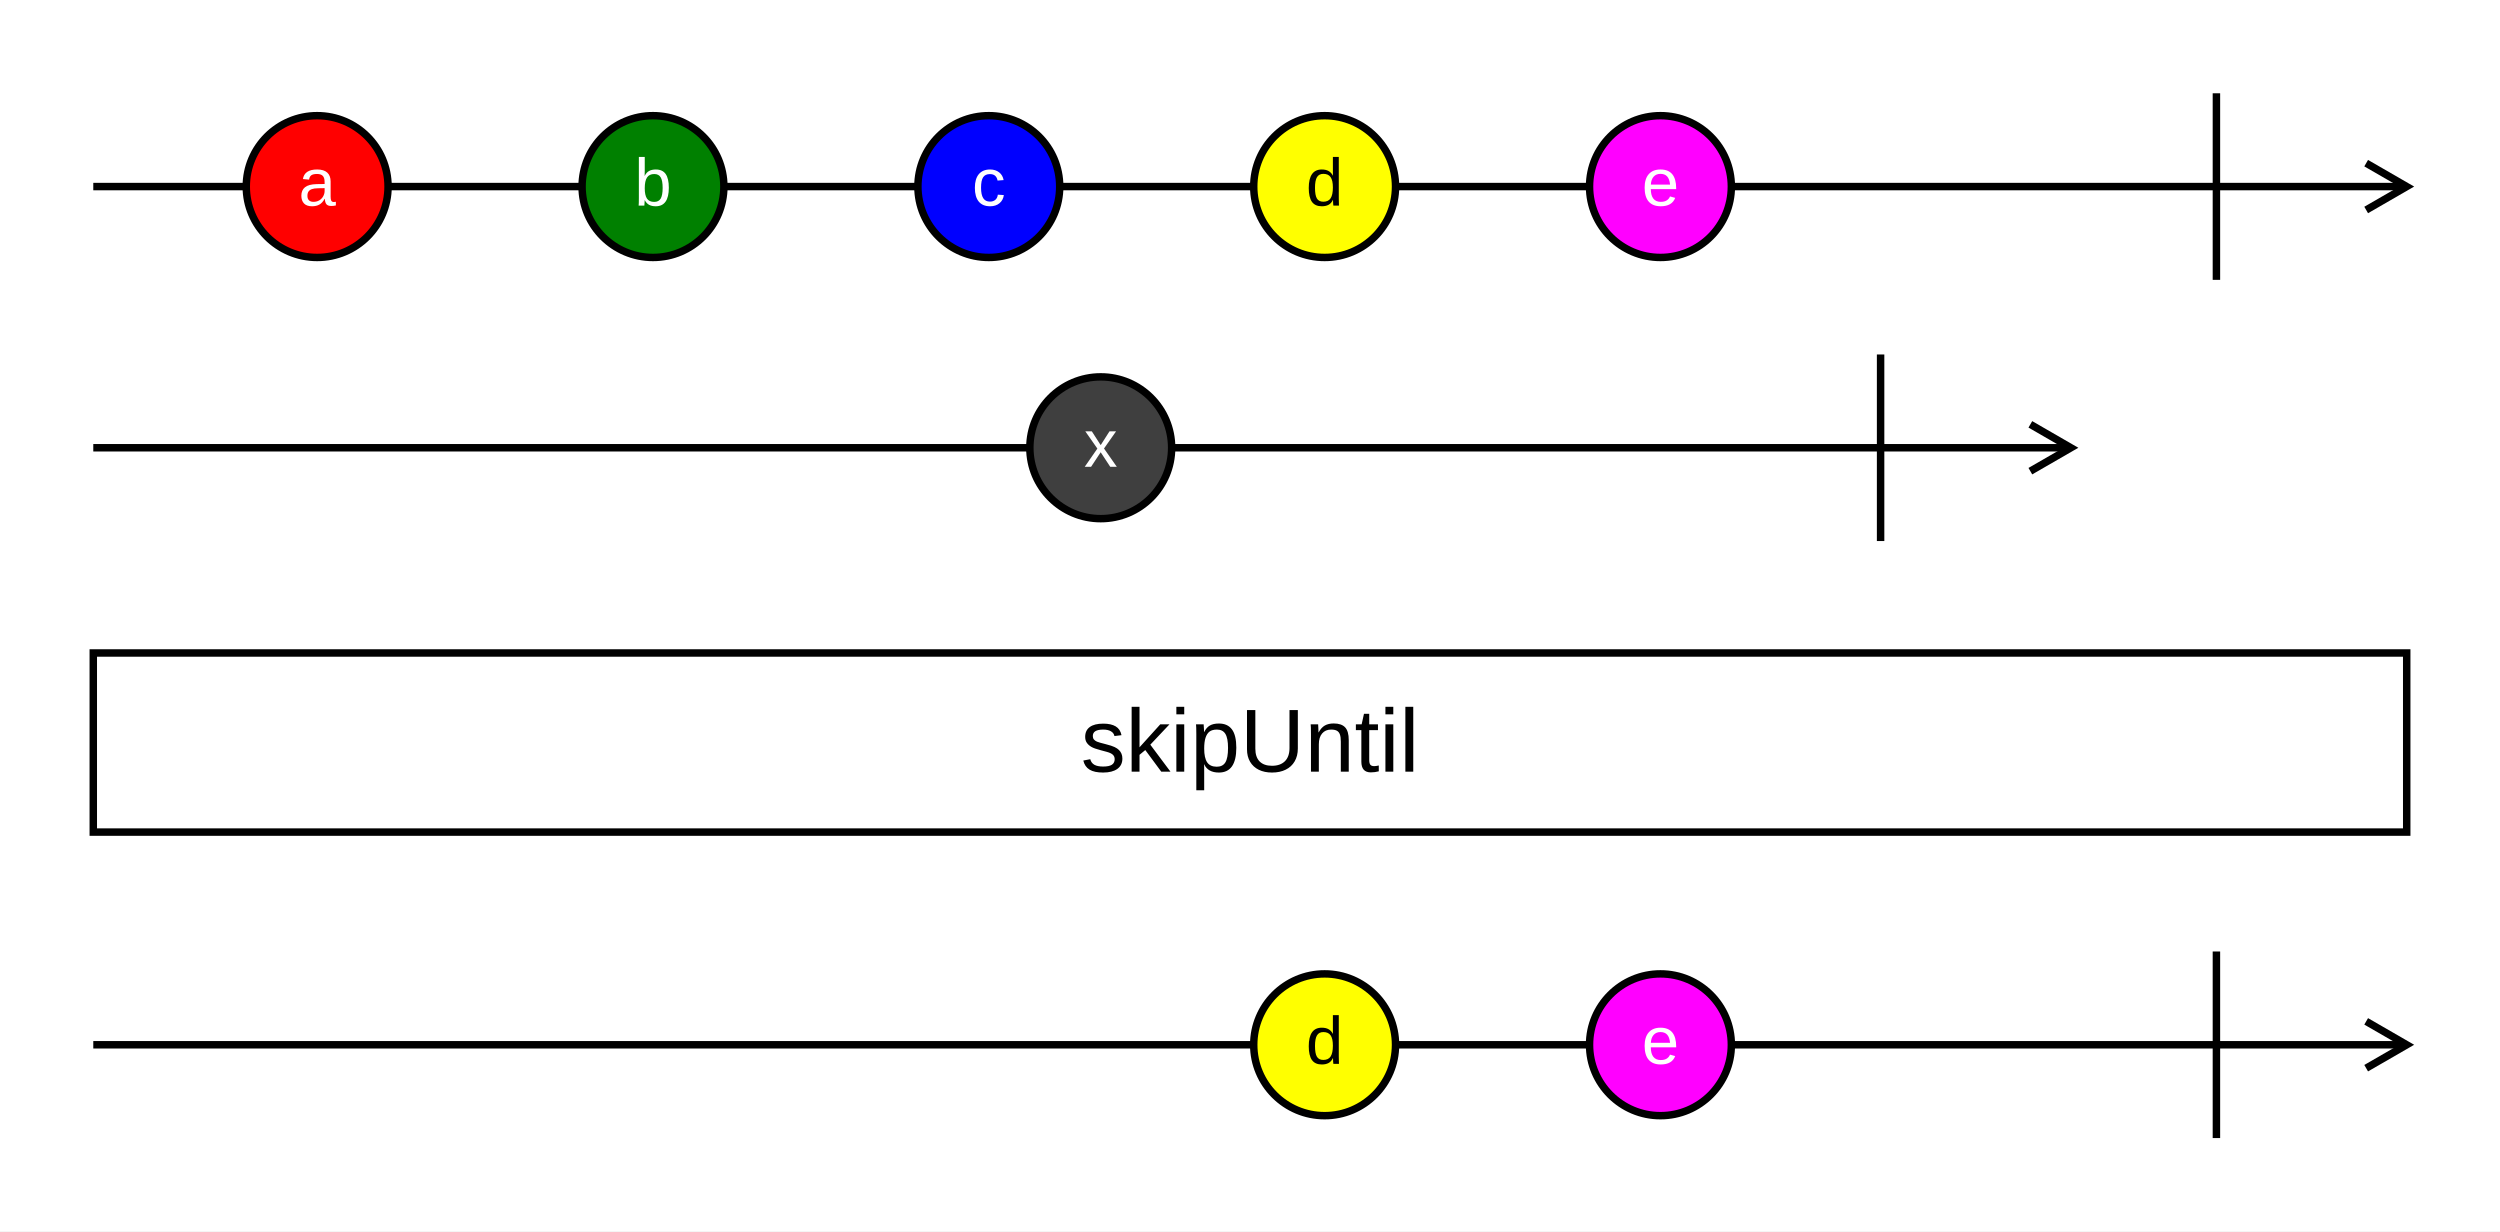
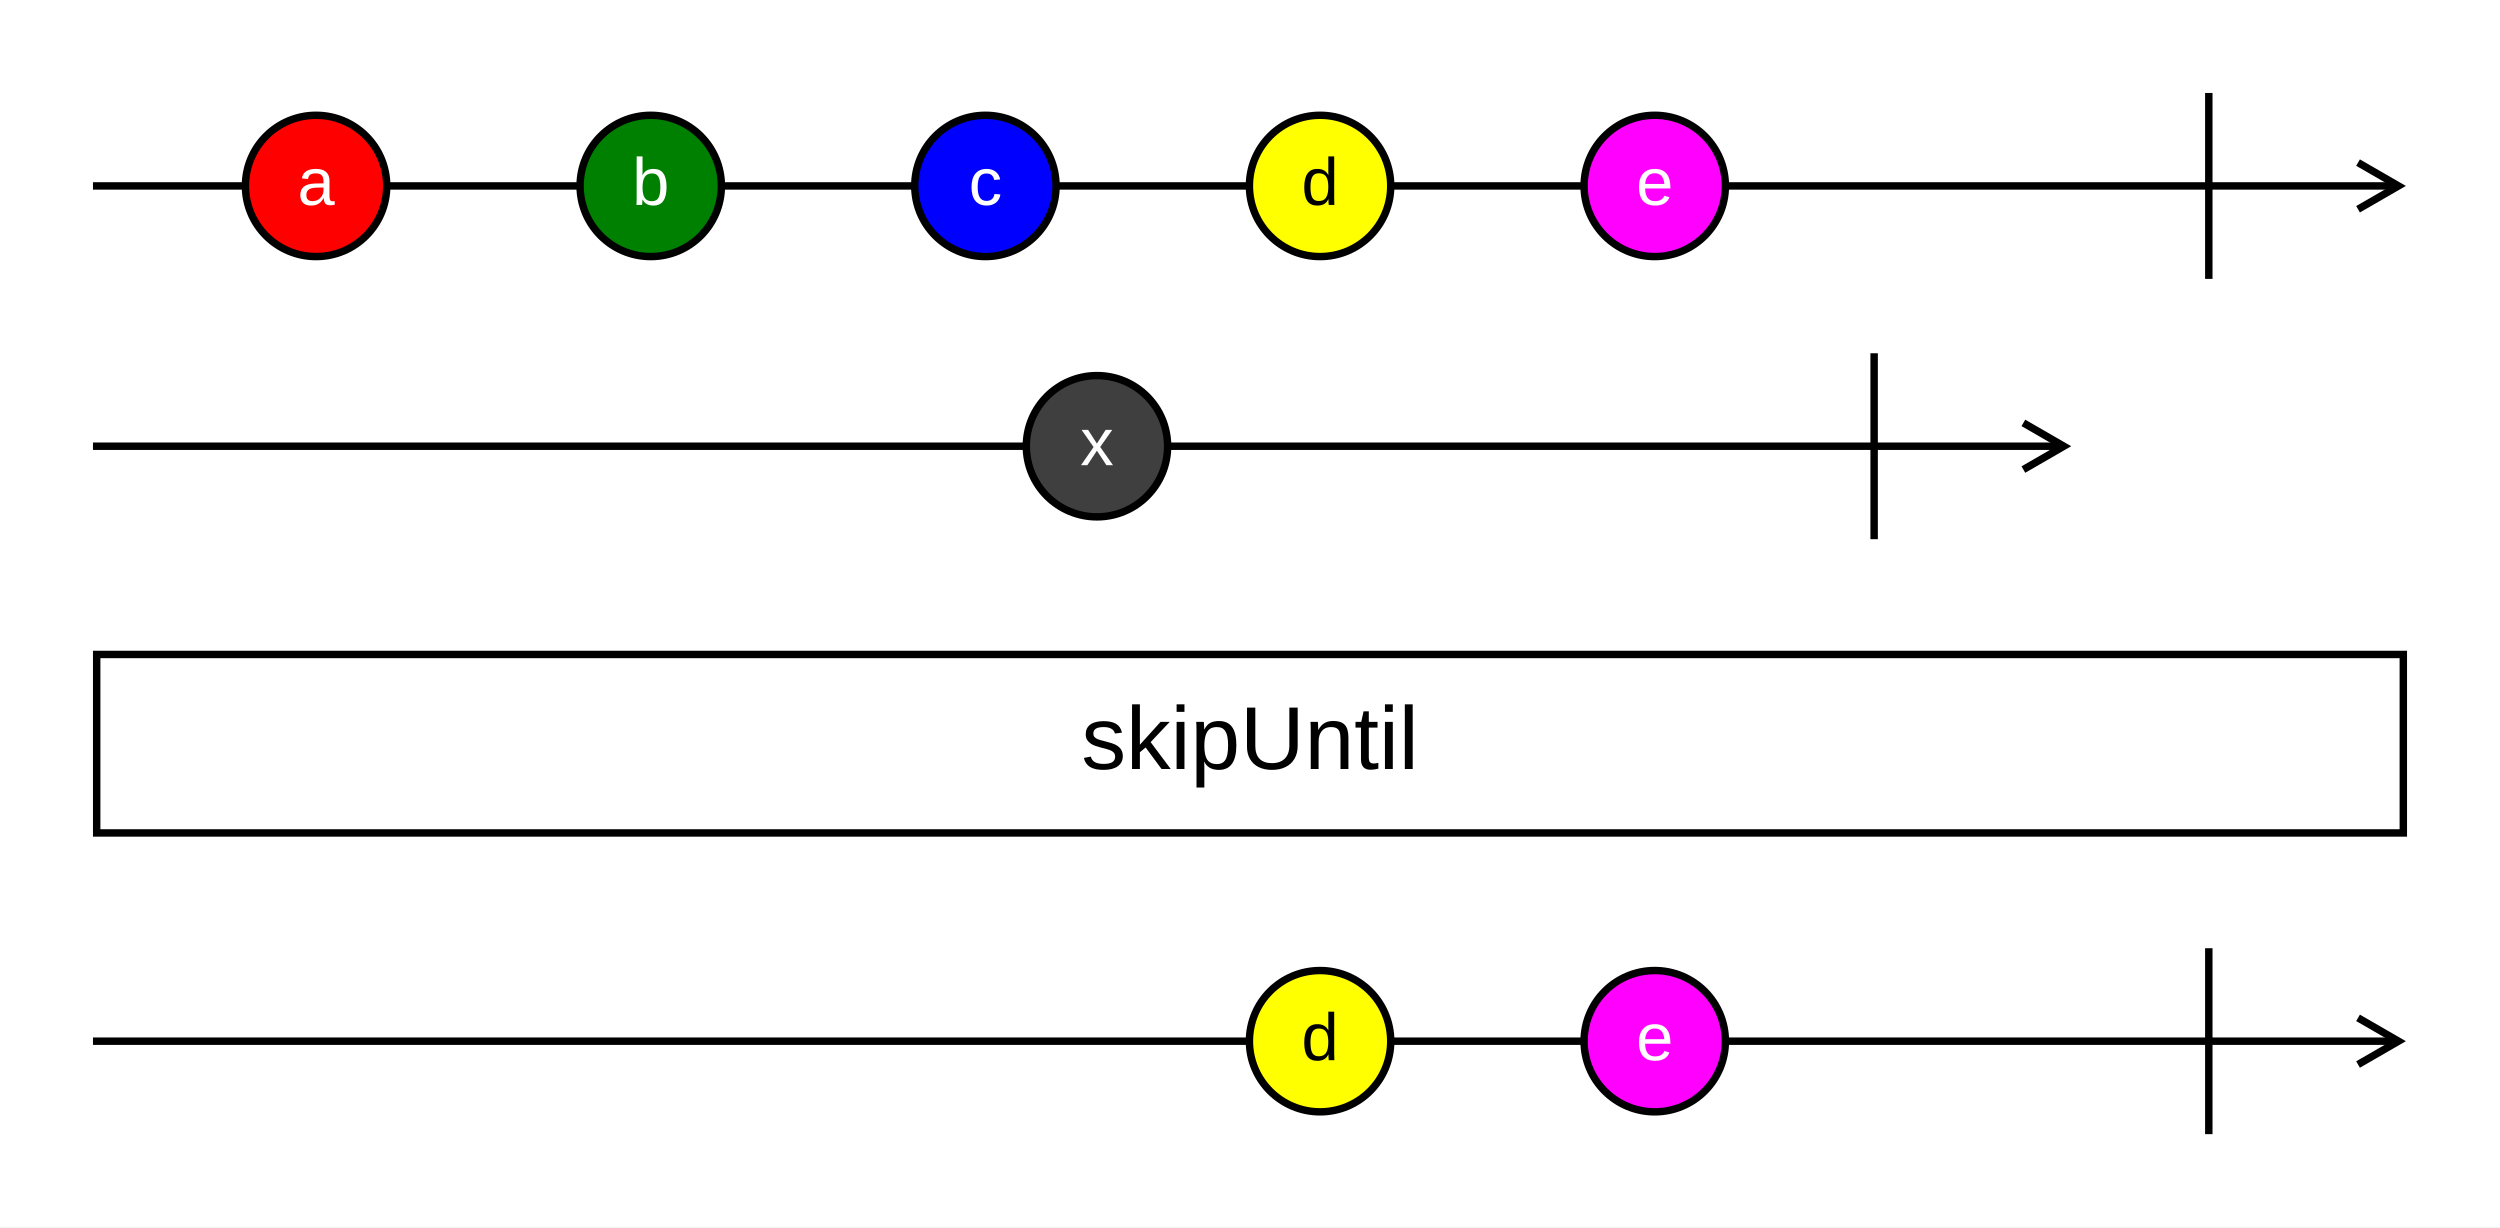
- <svg xmlns="http://www.w3.org/2000/svg" viewBox="0 0 670 330" width="670" height="330">
-   <path fill="#fff" d="M0 0h670v330H0z" />
+ <svg xmlns="http://www.w3.org/2000/svg" viewBox="0 0 672.309 330" width="672.309" height="330">
+   <path fill="#fff" d="M0 0h672.309v330H0z" />
  <g stroke="#000" stroke-width="2">
    <path d="M25 50h620" />
    <path fill="none" stroke-linecap="square" d="M635 44.226 645 50l-10 5.774" />
  </g>
  <path stroke="#000" stroke-width="2" d="M594 25v50" />
  <g transform="translate(425 25)">
    <circle cx="20" cy="25" fill="#f0f" stroke="#000" stroke-width="2" r="19" />
    <text fill="#fff" font-family="Arial, Helvetica, sans-serif" font-size="18" dominant-baseline="middle" text-anchor="middle" transform="translate(20 25)">e</text>
  </g>
  <g transform="translate(335 25)">
    <circle cx="20" cy="25" fill="#ff0" stroke="#000" stroke-width="2" r="19" />
    <text font-family="Arial, Helvetica, sans-serif" font-size="18" dominant-baseline="middle" text-anchor="middle" transform="translate(20 25)">d</text>
  </g>
  <g transform="translate(245 25)">
    <circle cx="20" cy="25" fill="#00F" stroke="#000" stroke-width="2" r="19" />
    <text fill="#fff" font-family="Arial, Helvetica, sans-serif" font-size="18" dominant-baseline="middle" text-anchor="middle" transform="translate(20 25)">c</text>
  </g>
  <g transform="translate(155 25)">
    <circle cx="20" cy="25" fill="green" stroke="#000" stroke-width="2" r="19" />
    <text fill="#fff" font-family="Arial, Helvetica, sans-serif" font-size="18" dominant-baseline="middle" text-anchor="middle" transform="translate(20 25)">b</text>
  </g>
  <g transform="translate(65 25)">
    <circle cx="20" cy="25" fill="red" stroke="#000" stroke-width="2" r="19" />
    <text fill="#fff" font-family="Arial, Helvetica, sans-serif" font-size="18" dominant-baseline="middle" text-anchor="middle" transform="translate(20 25)">a</text>
  </g>
  <g stroke="#000" stroke-width="2">
    <path d="M25 120h530" />
    <path fill="none" stroke-linecap="square" d="M545 114.226 555 120l-10 5.774" />
  </g>
  <path stroke="#000" stroke-width="2" d="M504 95v50" />
  <g transform="translate(275 95)">
    <circle cx="20" cy="25" fill="#3F3F3F" stroke="#000" stroke-width="2" r="19" />
    <text fill="#fff" font-family="Arial, Helvetica, sans-serif" font-size="18" dominant-baseline="middle" text-anchor="middle" transform="translate(20 25)">x</text>
  </g>
  <g transform="translate(25 165)">
-     <rect y="10" width="620" height="48" fill="#fff" stroke="#000" stroke-width="2" rx="0" />
-     <text x="310" y="35" dominant-baseline="middle" text-anchor="middle" font-family="Arial, Helvetica, sans-serif" font-size="24">skipUntil</text>
+     <rect x="1" y="11" width="620.309" height="48" fill="#fff" stroke="#000" stroke-width="2" rx="0" />
+     <text x="311.155" y="35" dominant-baseline="middle" text-anchor="middle" font-family="Arial, Helvetica, sans-serif" font-size="24">skipUntil</text>
  </g>
  <g stroke="#000" stroke-width="2">
    <path d="M25 280h620" />
    <path fill="none" stroke-linecap="square" d="M635 274.226 645 280l-10 5.774" />
  </g>
  <path stroke="#000" stroke-width="2" d="M594 255v50" />
  <g transform="translate(425 255)">
    <circle cx="20" cy="25" fill="#f0f" stroke="#000" stroke-width="2" r="19" />
    <text fill="#fff" font-family="Arial, Helvetica, sans-serif" font-size="18" dominant-baseline="middle" text-anchor="middle" transform="translate(20 25)">e</text>
  </g>
  <g transform="translate(335 255)">
    <circle cx="20" cy="25" fill="#ff0" stroke="#000" stroke-width="2" r="19" />
    <text font-family="Arial, Helvetica, sans-serif" font-size="18" dominant-baseline="middle" text-anchor="middle" transform="translate(20 25)">d</text>
  </g>
</svg>
